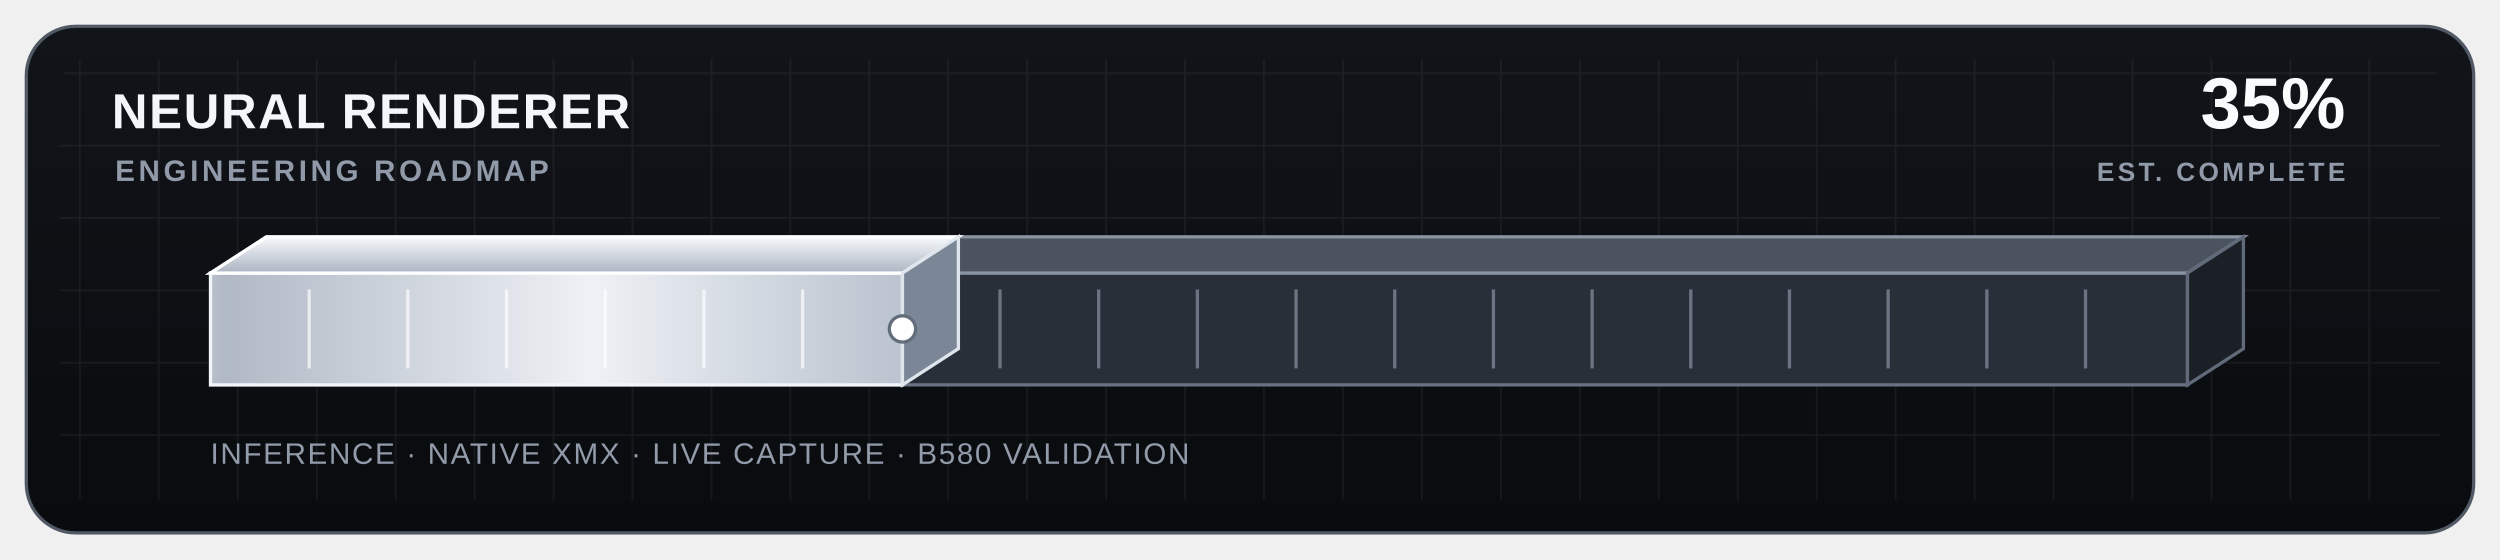
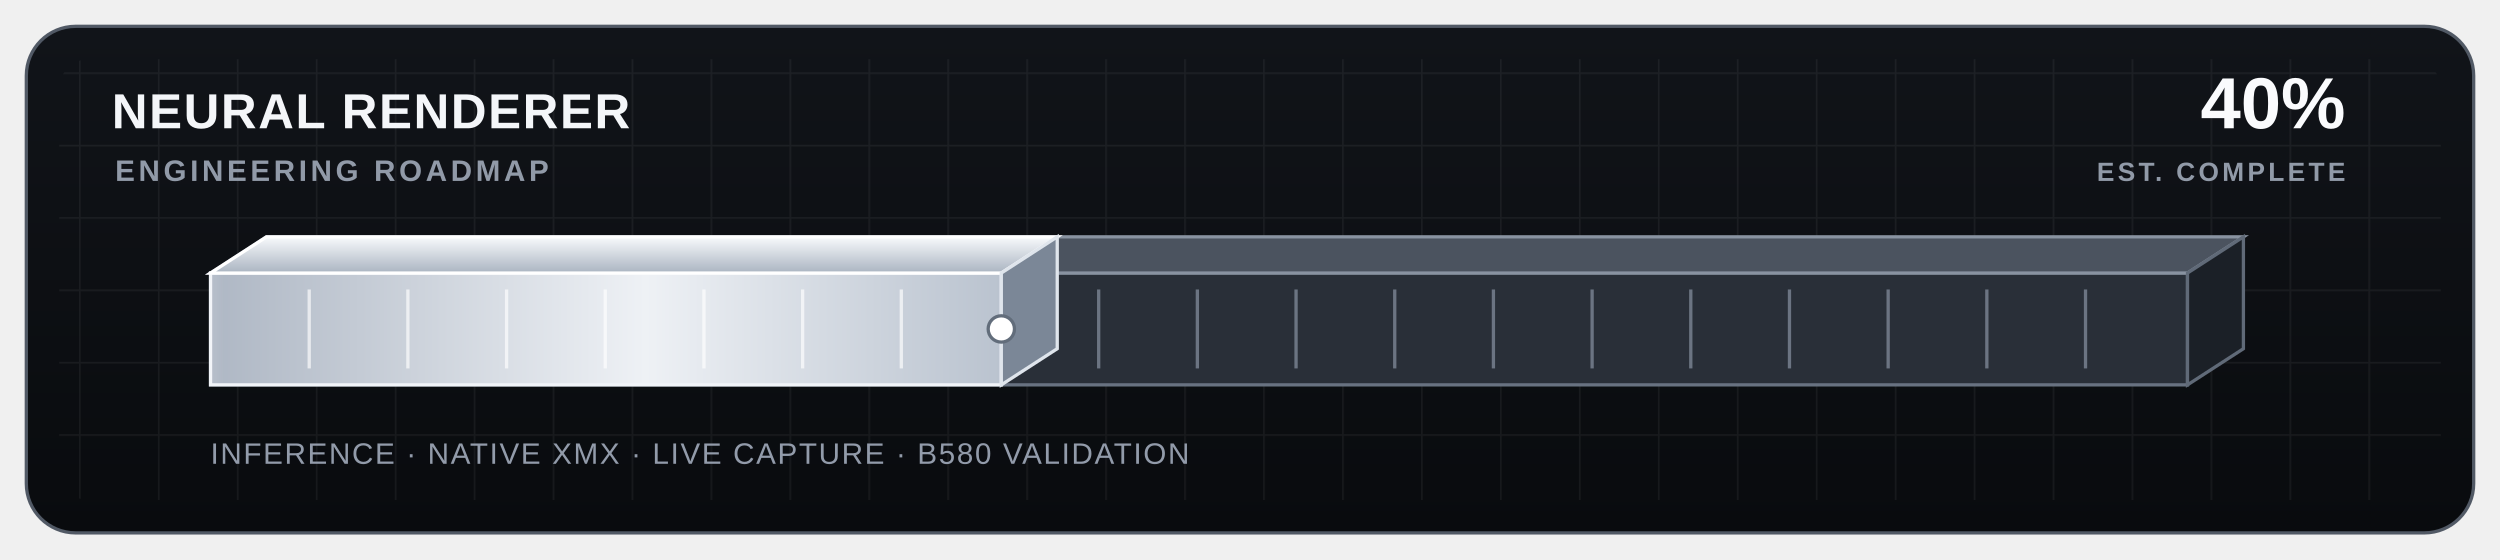
<svg xmlns="http://www.w3.org/2000/svg" width="760" height="170" viewBox="0 0 760 170" role="img" aria-labelledby="title desc">
  <defs>
    <linearGradient id="panel" x1="0" y1="0" x2="0" y2="1">
      <stop offset="0" stop-color="#111419" />
      <stop offset="1" stop-color="#090b0e" />
    </linearGradient>
    <linearGradient id="metal" x1="0" y1="0" x2="1" y2="0">
      <stop offset="0" stop-color="#aeb7c4" />
      <stop offset=".55" stop-color="#eef1f5" />
      <stop offset="1" stop-color="#bac3cf" />
    </linearGradient>
    <linearGradient id="metalTop" x1="0" y1="0" x2="0" y2="1">
      <stop offset="0" stop-color="#f8fafc" />
      <stop offset="1" stop-color="#aab4c1" />
    </linearGradient>
    <linearGradient id="shine" x1="0" y1="0" x2="1" y2="0">
      <stop offset="0" stop-color="#ffffff" stop-opacity="0" />
      <stop offset=".5" stop-color="#ffffff" stop-opacity=".9" />
      <stop offset="1" stop-color="#ffffff" stop-opacity="0" />
    </linearGradient>
    <pattern id="grid" width="24" height="22" patternUnits="userSpaceOnUse">
      <path d="M24 0H0V22" fill="none" stroke="#ffffff" stroke-opacity=".055" stroke-width="1" />
    </pattern>
    <clipPath id="filledFront">
-       <rect x="64" y="83" width="210.35" height="34" />
+       <rect x="64" y="83" width="240.4" height="34" />
    </clipPath>
    <clipPath id="filledTop">
-       <polygon points="64,83 81,72 291.35,72 274.35,83" />
+       <polygon points="64,83 81,72 321.4,72 304.4,83" />
    </clipPath>
  </defs>
  <rect x="8" y="8" width="744" height="154" rx="15" fill="url(#panel)" stroke="#515965" />
  <rect x="18" y="18" width="724" height="134" rx="9" fill="url(#grid)" />
  <text x="34" y="39" fill="#f4f6f9" font-family="Arial, Helvetica, sans-serif" font-size="15" font-weight="700" letter-spacing=".5">NEURAL RENDERER</text>
  <text x="35" y="55" fill="#919aa8" font-family="Arial, Helvetica, sans-serif" font-size="9" font-weight="700" letter-spacing="1.1">ENGINEERING ROADMAP</text>
-   <text x="713" y="39" fill="#fafbfd" text-anchor="end" font-family="Arial, Helvetica, sans-serif" font-size="22" font-weight="700">35%</text>
+   <text x="713" y="39" fill="#fafbfd" text-anchor="end" font-family="Arial, Helvetica, sans-serif" font-size="22" font-weight="700">40%</text>
  <text x="713" y="55" fill="#919aa8" text-anchor="end" font-family="Arial, Helvetica, sans-serif" font-size="8" font-weight="700" letter-spacing="1">EST. COMPLETE</text>
  <polygon points="64,83 665,83 665,117 64,117" fill="#292f38" stroke="#687281" stroke-width="1" />
  <polygon points="64,83 81,72 682,72 665,83" fill="#4b535f" stroke="#8993a1" stroke-width="1" />
  <polygon points="665,83 682,72 682,106 665,117" fill="#1b2027" stroke="#606a78" stroke-width="1" />
-   <polygon points="64,83 274.35,83 274.35,117 64,117" fill="url(#metal)" stroke="#f1f4f8" stroke-width="1" />
-   <polygon points="64,83 81,72 291.35,72 274.35,83" fill="url(#metalTop)" stroke="#ffffff" stroke-width="1" />
-   <polygon points="274.35,83 291.35,72 291.35,106 274.35,117" fill="#7b8797" stroke="#dfe5ec" stroke-width="1" />
+   <polygon points="64,83 304.4,83 304.4,117 64,117" fill="url(#metal)" stroke="#f1f4f8" stroke-width="1" />
+   <polygon points="64,83 81,72 321.4,72 304.4,83" fill="url(#metalTop)" stroke="#ffffff" stroke-width="1" />
+   <polygon points="304.4,83 321.4,72 321.4,106 304.4,117" fill="#7b8797" stroke="#dfe5ec" stroke-width="1" />
  <g clip-path="url(#filledFront)">
    <rect x="20" y="82" width="48" height="38" fill="url(#shine)" opacity=".85">
-       <animate attributeName="x" values="18;270;18" dur="2.8s" repeatCount="indefinite" />
+       <animate attributeName="x" values="18;300;18" dur="2.8s" repeatCount="indefinite" />
    </rect>
  </g>
  <g clip-path="url(#filledTop)">
    <rect x="15" y="70" width="48" height="16" fill="url(#shine)" opacity=".9">
-       <animate attributeName="x" values="18;285;18" dur="2.8s" repeatCount="indefinite" />
+       <animate attributeName="x" values="18;315;18" dur="2.8s" repeatCount="indefinite" />
    </rect>
  </g>
  <g stroke="#8f9aaa" stroke-opacity=".65" stroke-width="1">
-     <path d="M94 88v24 M124 88v24 M154 88v24 M184 88v24 M214 88v24 M244 88v24" stroke="#ffffff" stroke-opacity=".65" />
-     <path d="M304 88v24 M334 88v24 M364 88v24 M394 88v24 M424 88v24 M454 88v24 M484 88v24 M514 88v24 M544 88v24 M574 88v24 M604 88v24 M634 88v24" />
+     <path d="M94 88v24 M124 88v24 M154 88v24 M184 88v24 M214 88v24 M244 88v24 M274 88v24" stroke="#ffffff" stroke-opacity=".65" />
+     <path d="M334 88v24 M364 88v24 M394 88v24 M424 88v24 M454 88v24 M484 88v24 M514 88v24 M544 88v24 M574 88v24 M604 88v24 M634 88v24" />
  </g>
-   <circle cx="274.35" cy="100" r="4" fill="#ffffff" stroke="#626d7b" stroke-width="1">
+   <circle cx="304.4" cy="100" r="4" fill="#ffffff" stroke="#626d7b" stroke-width="1">
    <animate attributeName="r" values="3.5;5;3.5" dur="1.35s" repeatCount="indefinite" />
    <animate attributeName="opacity" values=".78;1;.78" dur="1.35s" repeatCount="indefinite" />
  </circle>
  <text x="64" y="141" fill="#929baa" font-family="Arial, Helvetica, sans-serif" font-size="9" letter-spacing=".5">INFERENCE  ·  NATIVE XMX  ·  LIVE CAPTURE  ·  B580 VALIDATION</text>
</svg>
